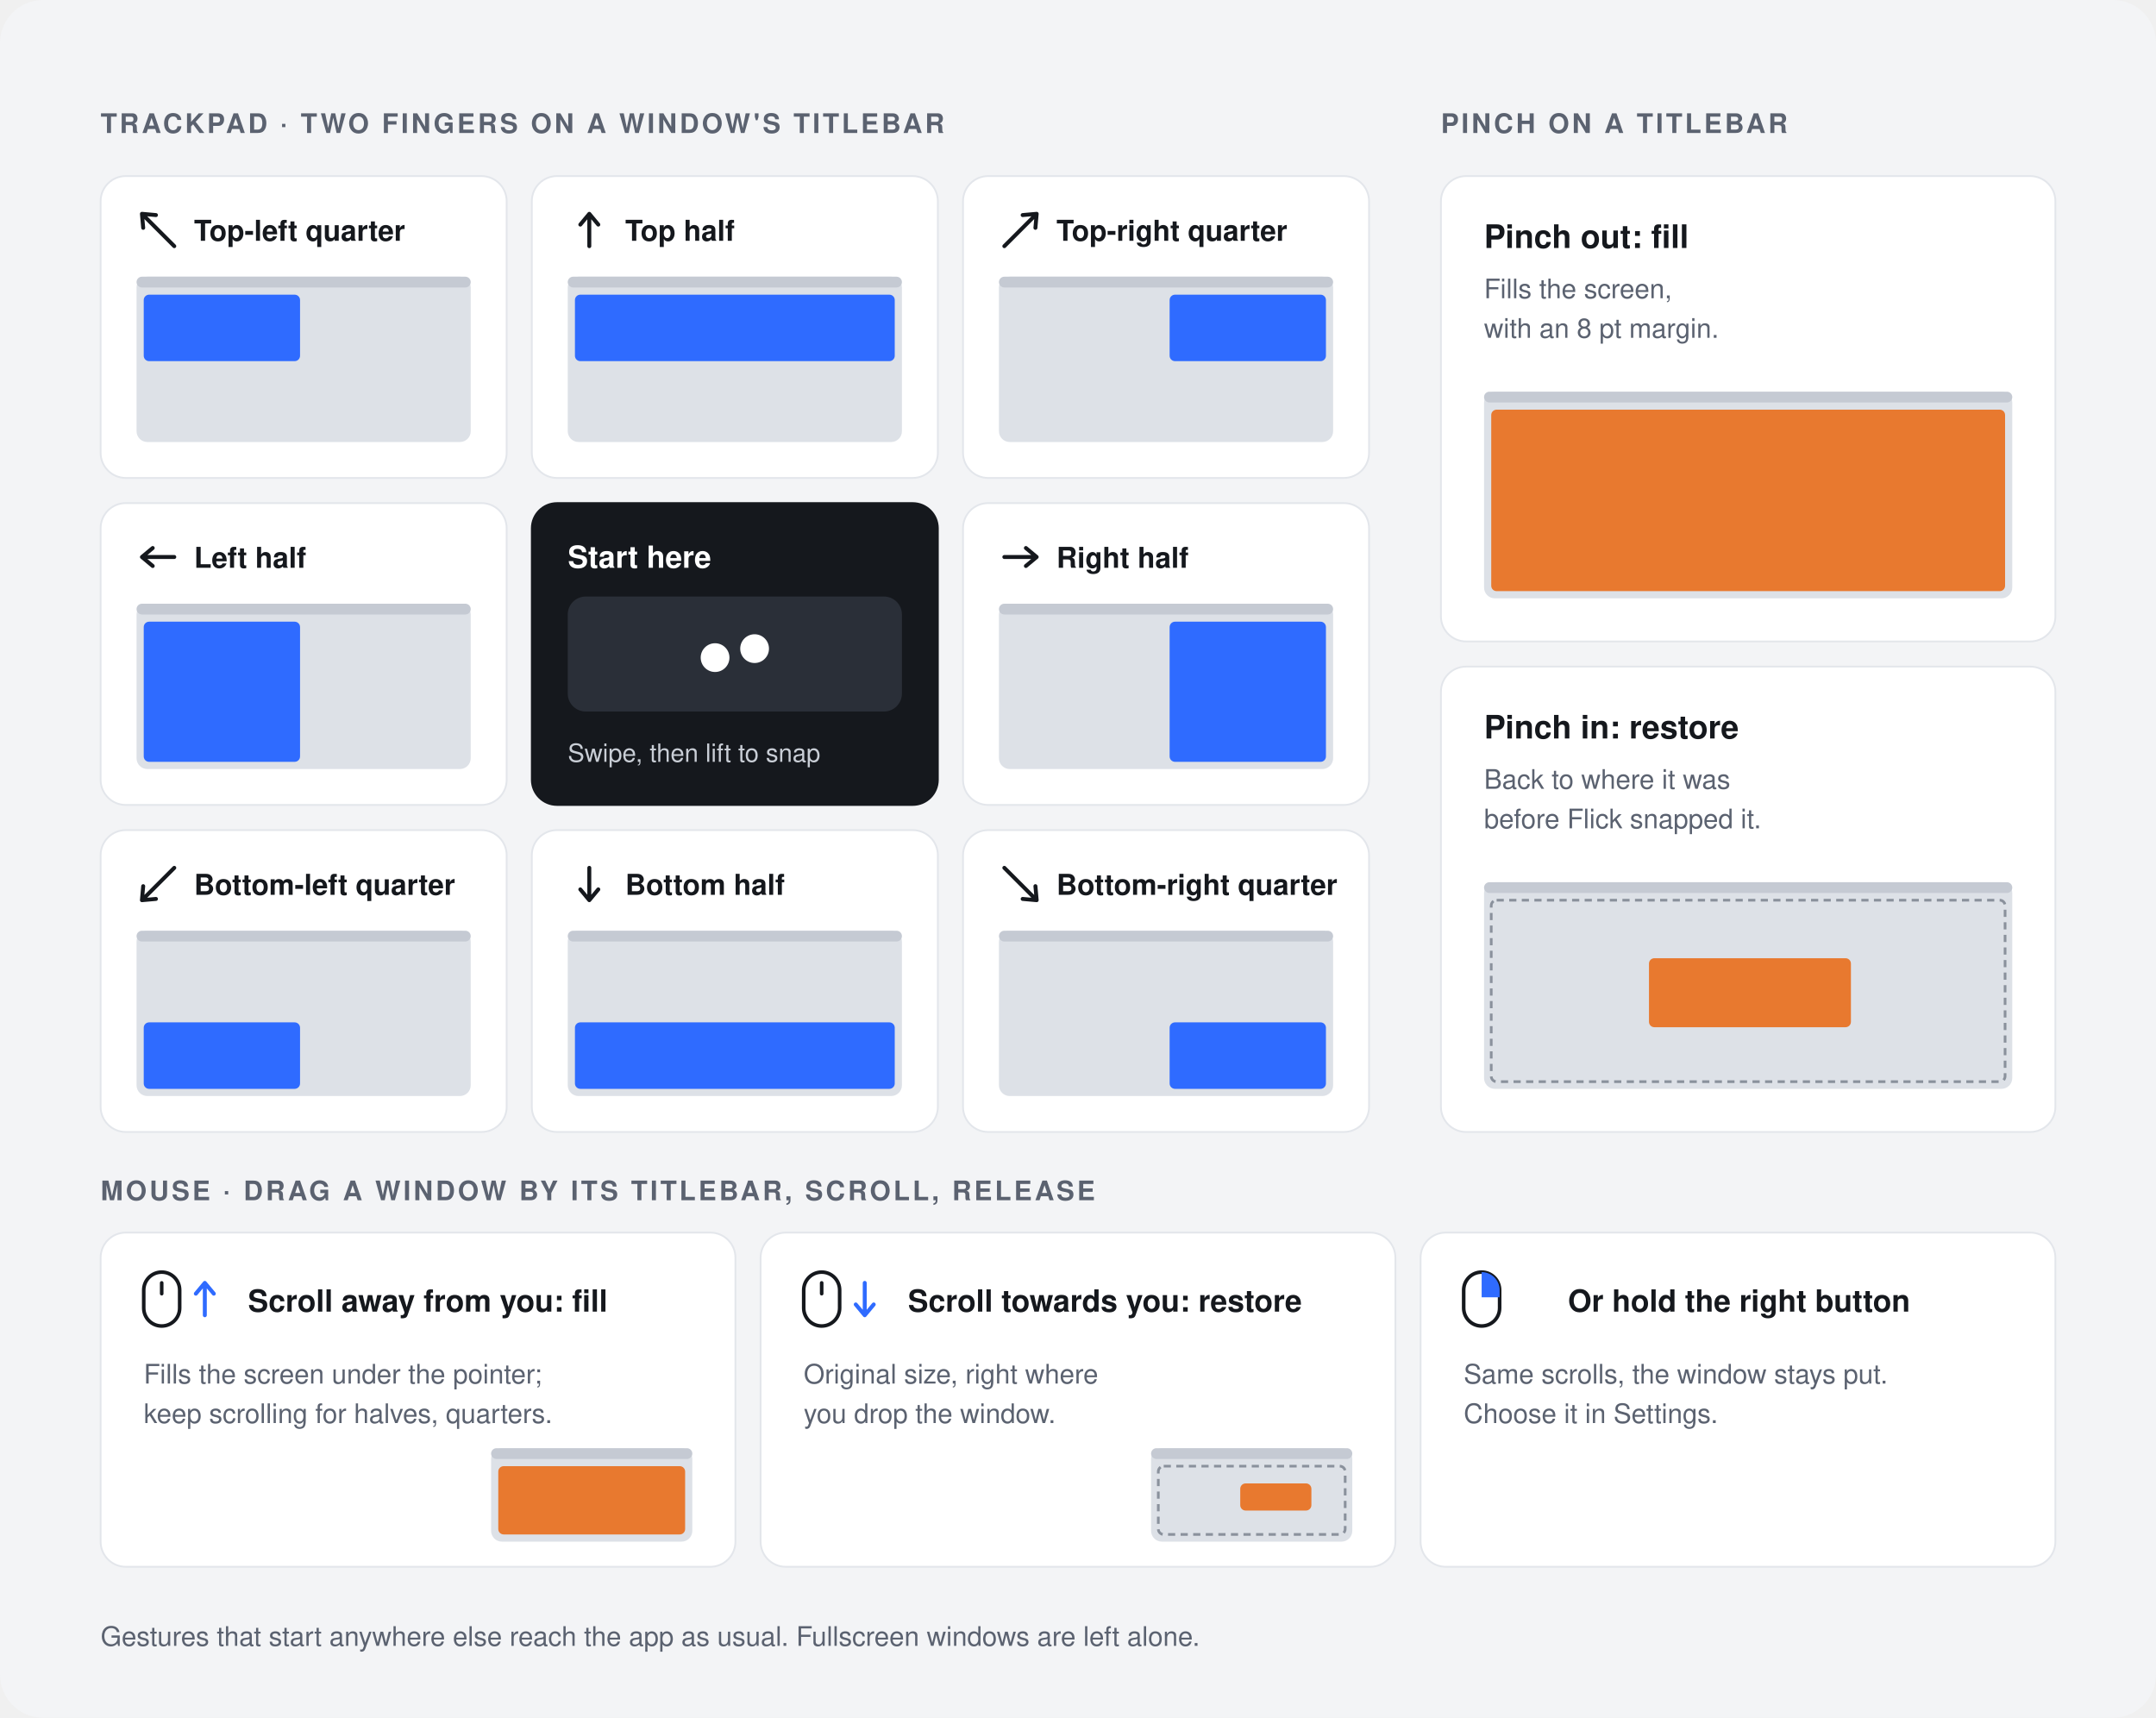
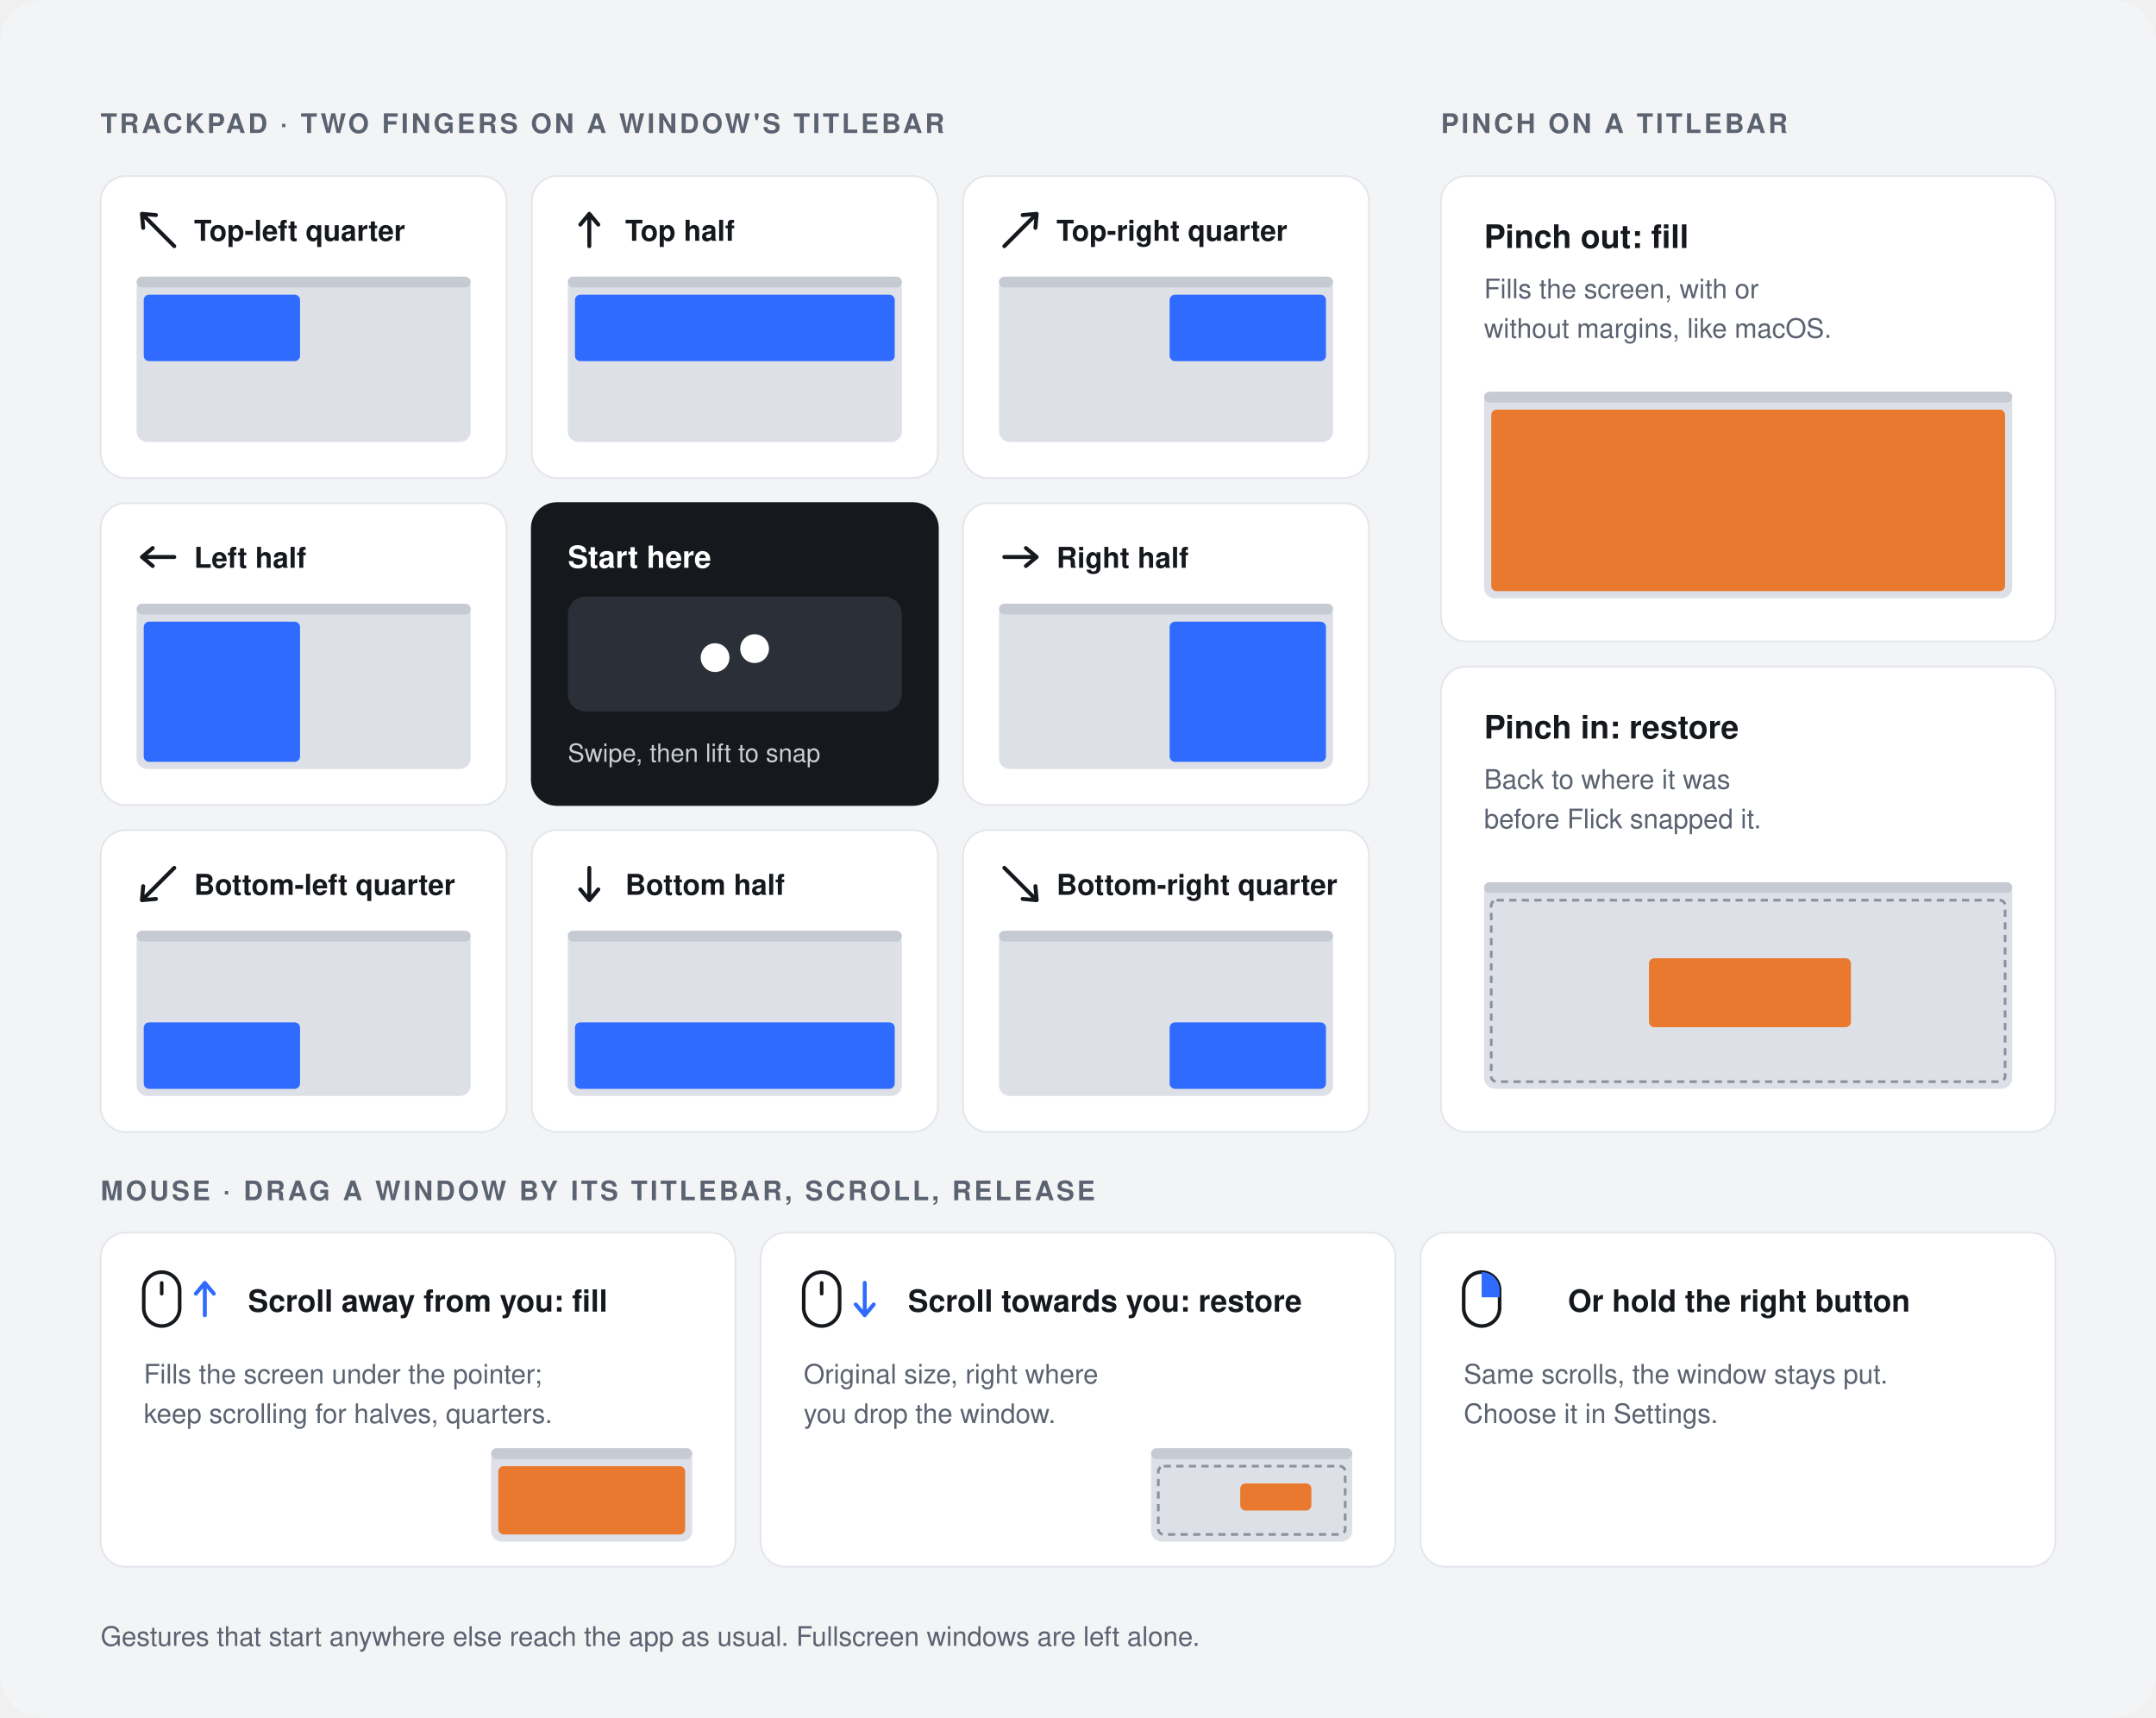
<svg xmlns="http://www.w3.org/2000/svg" width="1200" height="956" viewBox="0 0 1200 956" font-family="-apple-system, BlinkMacSystemFont, 'Segoe UI', Helvetica, Arial, sans-serif">
  <rect width="1200" height="956" rx="24" fill="#F3F4F6" />
  <text x="56" y="74" font-size="15" font-weight="600" fill="#5B6270" text-anchor="start" letter-spacing="1.5">TRACKPAD · TWO FINGERS ON A WINDOW'S TITLEBAR</text>
  <rect x="56" y="98" width="226" height="168" rx="14" fill="#FFFFFF" stroke="#E3E6EB" />
  <path d="M97.0 137.0 L79.0 119.0 M79.7 126.8 L79.0 119.0 L86.8 119.7" fill="none" stroke="#15181D" stroke-width="2.2" stroke-linecap="round" stroke-linejoin="round" />
  <text x="108" y="134" font-size="16" font-weight="600" fill="#15181D" text-anchor="start">Top-left quarter</text>
  <rect x="76" y="154" width="186" height="92" rx="6" fill="#DDE1E7" />
  <rect x="76" y="154" width="186" height="6" rx="3" fill="#C5CAD3" />
  <rect x="80" y="164" width="87.0" height="37.0" rx="3" fill="#2F6BFF" />
  <rect x="296" y="98" width="226" height="168" rx="14" fill="#FFFFFF" stroke="#E3E6EB" />
  <path d="M328.0 137.0 L328.0 119.0 M323.0 125.0 L328.0 119.0 L333.0 125.0" fill="none" stroke="#15181D" stroke-width="2.2" stroke-linecap="round" stroke-linejoin="round" />
  <text x="348" y="134" font-size="16" font-weight="600" fill="#15181D" text-anchor="start">Top half</text>
  <rect x="316" y="154" width="186" height="92" rx="6" fill="#DDE1E7" />
  <rect x="316" y="154" width="186" height="6" rx="3" fill="#C5CAD3" />
  <rect x="320" y="164" width="178" height="37.0" rx="3" fill="#2F6BFF" />
  <rect x="536" y="98" width="226" height="168" rx="14" fill="#FFFFFF" stroke="#E3E6EB" />
  <path d="M559.0 137.0 L577.0 119.0 M569.2 119.7 L577.0 119.0 L576.3 126.8" fill="none" stroke="#15181D" stroke-width="2.2" stroke-linecap="round" stroke-linejoin="round" />
  <text x="588" y="134" font-size="16" font-weight="600" fill="#15181D" text-anchor="start">Top-right quarter</text>
  <rect x="556" y="154" width="186" height="92" rx="6" fill="#DDE1E7" />
  <rect x="556" y="154" width="186" height="6" rx="3" fill="#C5CAD3" />
  <rect x="651.0" y="164" width="87.0" height="37.0" rx="3" fill="#2F6BFF" />
  <rect x="56" y="280" width="226" height="168" rx="14" fill="#FFFFFF" stroke="#E3E6EB" />
  <path d="M97.0 310.0 L79.0 310.0 M85.0 315.0 L79.0 310.0 L85.0 305.0" fill="none" stroke="#15181D" stroke-width="2.2" stroke-linecap="round" stroke-linejoin="round" />
  <text x="108" y="316" font-size="16" font-weight="600" fill="#15181D" text-anchor="start">Left half</text>
  <rect x="76" y="336" width="186" height="92" rx="6" fill="#DDE1E7" />
  <rect x="76" y="336" width="186" height="6" rx="3" fill="#C5CAD3" />
  <rect x="80" y="346" width="87.0" height="78" rx="3" fill="#2F6BFF" />
  <rect x="296" y="280" width="226" height="168" rx="14" fill="#15181D" stroke="#15181D" />
  <text x="316" y="316" font-size="17" font-weight="600" fill="#FFFFFF" text-anchor="start">Start here</text>
  <rect x="316" y="332" width="186" height="64" rx="10" fill="#2A2F38" />
  <circle cx="398.0" cy="366" r="8" fill="#FFFFFF" />
  <circle cx="420.0" cy="361" r="8" fill="#FFFFFF" />
  <text x="316" y="424" font-size="14" font-weight="400" fill="#C9CED6" text-anchor="start">Swipe, then lift to snap</text>
  <rect x="536" y="280" width="226" height="168" rx="14" fill="#FFFFFF" stroke="#E3E6EB" />
  <path d="M559.0 310.0 L577.0 310.0 M571.0 305.0 L577.0 310.0 L571.0 315.0" fill="none" stroke="#15181D" stroke-width="2.2" stroke-linecap="round" stroke-linejoin="round" />
  <text x="588" y="316" font-size="16" font-weight="600" fill="#15181D" text-anchor="start">Right half</text>
  <rect x="556" y="336" width="186" height="92" rx="6" fill="#DDE1E7" />
  <rect x="556" y="336" width="186" height="6" rx="3" fill="#C5CAD3" />
  <rect x="651.0" y="346" width="87.0" height="78" rx="3" fill="#2F6BFF" />
  <rect x="56" y="462" width="226" height="168" rx="14" fill="#FFFFFF" stroke="#E3E6EB" />
  <path d="M97.0 483.0 L79.0 501.0 M86.8 500.3 L79.0 501.0 L79.7 493.2" fill="none" stroke="#15181D" stroke-width="2.2" stroke-linecap="round" stroke-linejoin="round" />
  <text x="108" y="498" font-size="16" font-weight="600" fill="#15181D" text-anchor="start">Bottom-left quarter</text>
  <rect x="76" y="518" width="186" height="92" rx="6" fill="#DDE1E7" />
  <rect x="76" y="518" width="186" height="6" rx="3" fill="#C5CAD3" />
  <rect x="80" y="569.0" width="87.0" height="37.0" rx="3" fill="#2F6BFF" />
  <rect x="296" y="462" width="226" height="168" rx="14" fill="#FFFFFF" stroke="#E3E6EB" />
  <path d="M328.0 483.0 L328.0 501.0 M333.0 495.0 L328.0 501.0 L323.0 495.0" fill="none" stroke="#15181D" stroke-width="2.2" stroke-linecap="round" stroke-linejoin="round" />
  <text x="348" y="498" font-size="16" font-weight="600" fill="#15181D" text-anchor="start">Bottom half</text>
  <rect x="316" y="518" width="186" height="92" rx="6" fill="#DDE1E7" />
  <rect x="316" y="518" width="186" height="6" rx="3" fill="#C5CAD3" />
  <rect x="320" y="569.0" width="178" height="37.0" rx="3" fill="#2F6BFF" />
  <rect x="536" y="462" width="226" height="168" rx="14" fill="#FFFFFF" stroke="#E3E6EB" />
  <path d="M559.0 483.0 L577.0 501.0 M576.3 493.2 L577.0 501.0 L569.2 500.3" fill="none" stroke="#15181D" stroke-width="2.2" stroke-linecap="round" stroke-linejoin="round" />
  <text x="588" y="498" font-size="16" font-weight="600" fill="#15181D" text-anchor="start">Bottom-right quarter</text>
  <rect x="556" y="518" width="186" height="92" rx="6" fill="#DDE1E7" />
  <rect x="556" y="518" width="186" height="6" rx="3" fill="#C5CAD3" />
  <rect x="651.0" y="569.0" width="87.0" height="37.0" rx="3" fill="#2F6BFF" />
  <text x="802" y="74" font-size="15" font-weight="600" fill="#5B6270" text-anchor="start" letter-spacing="1.5">PINCH ON A TITLEBAR</text>
  <rect x="802" y="98.0" width="342" height="259.0" rx="14" fill="#FFFFFF" stroke="#E3E6EB" />
  <text x="826" y="138.0" font-size="18" font-weight="600" fill="#15181D" text-anchor="start">Pinch out: fill</text>
-   <text x="826" y="166.0" font-size="15" font-weight="400" fill="#5B6270" text-anchor="start">Fills the screen,</text>
-   <text x="826" y="188.0" font-size="15" font-weight="400" fill="#5B6270" text-anchor="start">with an 8 pt margin.</text>
+   <text x="826" y="166.0" font-size="15" font-weight="400" fill="#5B6270" text-anchor="start">Fills the screen, with or</text>
+   <text x="826" y="188.0" font-size="15" font-weight="400" fill="#5B6270" text-anchor="start">without margins, like macOS.</text>
  <rect x="826" y="218.0" width="294" height="115.0" rx="6" fill="#DDE1E7" />
  <rect x="826" y="218.0" width="294" height="6" rx="3" fill="#C5CAD3" />
  <rect x="830" y="228.0" width="286" height="101.0" rx="3" fill="#E8792F" />
  <rect x="802" y="371.0" width="342" height="259.0" rx="14" fill="#FFFFFF" stroke="#E3E6EB" />
  <text x="826" y="411.0" font-size="18" font-weight="600" fill="#15181D" text-anchor="start">Pinch in: restore</text>
  <text x="826" y="439.0" font-size="15" font-weight="400" fill="#5B6270" text-anchor="start">Back to where it was</text>
  <text x="826" y="461.0" font-size="15" font-weight="400" fill="#5B6270" text-anchor="start">before Flick snapped it.</text>
  <rect x="826" y="491.0" width="294" height="115.0" rx="6" fill="#DDE1E7" />
  <rect x="826" y="491.0" width="294" height="6" rx="3" fill="#C5CAD3" />
  <rect x="830" y="501.0" width="286" height="101.0" rx="3" fill="none" stroke="#8A919C" stroke-width="1.5" stroke-dasharray="4 3" />
  <rect x="917.8" y="533.3" width="112.4" height="38.4" rx="3" fill="#E8792F" />
  <text x="56" y="668" font-size="15" font-weight="600" fill="#5B6270" text-anchor="start" letter-spacing="1.5">MOUSE · DRAG A WINDOW BY ITS TITLEBAR, SCROLL, RELEASE</text>
  <rect x="56.0" y="686" width="353.333" height="186" rx="14" fill="#FFFFFF" stroke="#E3E6EB" />
  <rect x="80.0" y="708" width="20" height="30" rx="10" fill="none" stroke="#15181D" stroke-width="2" />
  <line x1="90.0" y1="714" x2="90.0" y2="720" stroke="#15181D" stroke-width="2" stroke-linecap="round" />
  <path d="M114.0 732.0 L114.0 714.0 M109.0 720.0 L114.0 714.0 L119.0 720.0" fill="none" stroke="#2F6BFF" stroke-width="2.2" stroke-linecap="round" stroke-linejoin="round" />
  <text x="138.0" y="730" font-size="17" font-weight="600" fill="#15181D" text-anchor="start">Scroll away from you: fill</text>
  <text x="80.0" y="770" font-size="15" font-weight="400" fill="#5B6270" text-anchor="start">Fills the screen under the pointer;</text>
  <text x="80.0" y="792" font-size="15" font-weight="400" fill="#5B6270" text-anchor="start">keep scrolling for halves, quarters.</text>
  <rect x="273.333" y="806" width="112" height="52" rx="6" fill="#DDE1E7" />
  <rect x="273.333" y="806" width="112" height="6" rx="3" fill="#C5CAD3" />
  <rect x="277.333" y="816" width="104" height="38" rx="3" fill="#E8792F" />
  <rect x="423.333" y="686" width="353.333" height="186" rx="14" fill="#FFFFFF" stroke="#E3E6EB" />
  <rect x="447.333" y="708" width="20" height="30" rx="10" fill="none" stroke="#15181D" stroke-width="2" />
  <line x1="457.333" y1="714" x2="457.333" y2="720" stroke="#15181D" stroke-width="2" stroke-linecap="round" />
  <path d="M481.3 714.0 L481.3 732.0 M486.3 726.0 L481.3 732.0 L476.3 726.0" fill="none" stroke="#2F6BFF" stroke-width="2.2" stroke-linecap="round" stroke-linejoin="round" />
  <text x="505.333" y="730" font-size="17" font-weight="600" fill="#15181D" text-anchor="start">Scroll towards you: restore</text>
  <text x="447.333" y="770" font-size="15" font-weight="400" fill="#5B6270" text-anchor="start">Original size, right where</text>
  <text x="447.333" y="792" font-size="15" font-weight="400" fill="#5B6270" text-anchor="start">you drop the window.</text>
  <rect x="640.667" y="806" width="112" height="52" rx="6" fill="#DDE1E7" />
  <rect x="640.667" y="806" width="112" height="6" rx="3" fill="#C5CAD3" />
  <rect x="644.7" y="816" width="104" height="38" rx="3" fill="none" stroke="#8A919C" stroke-width="1.5" stroke-dasharray="4 3" />
  <rect x="690.3" y="825.6" width="39.6" height="15.1" rx="3" fill="#E8792F" />
  <rect x="790.667" y="686" width="353.333" height="186" rx="14" fill="#FFFFFF" stroke="#E3E6EB" />
  <rect x="814.667" y="708" width="20" height="30" rx="10" fill="none" stroke="#15181D" stroke-width="2" />
  <path d="M824.667 708 V722 H834.667 V718 A10 10 0 0 0 824.667 708 Z" fill="#2F6BFF" />
  <text x="872.667" y="730" font-size="17" font-weight="600" fill="#15181D" text-anchor="start">Or hold the right button</text>
  <text x="814.667" y="770" font-size="15" font-weight="400" fill="#5B6270" text-anchor="start">Same scrolls, the window stays put.</text>
  <text x="814.667" y="792" font-size="15" font-weight="400" fill="#5B6270" text-anchor="start">Choose it in Settings.</text>
  <text x="56" y="916" font-size="15" font-weight="400" fill="#5B6270" text-anchor="start">Gestures that start anywhere else reach the app as usual. Fullscreen windows are left alone.</text>
</svg>
